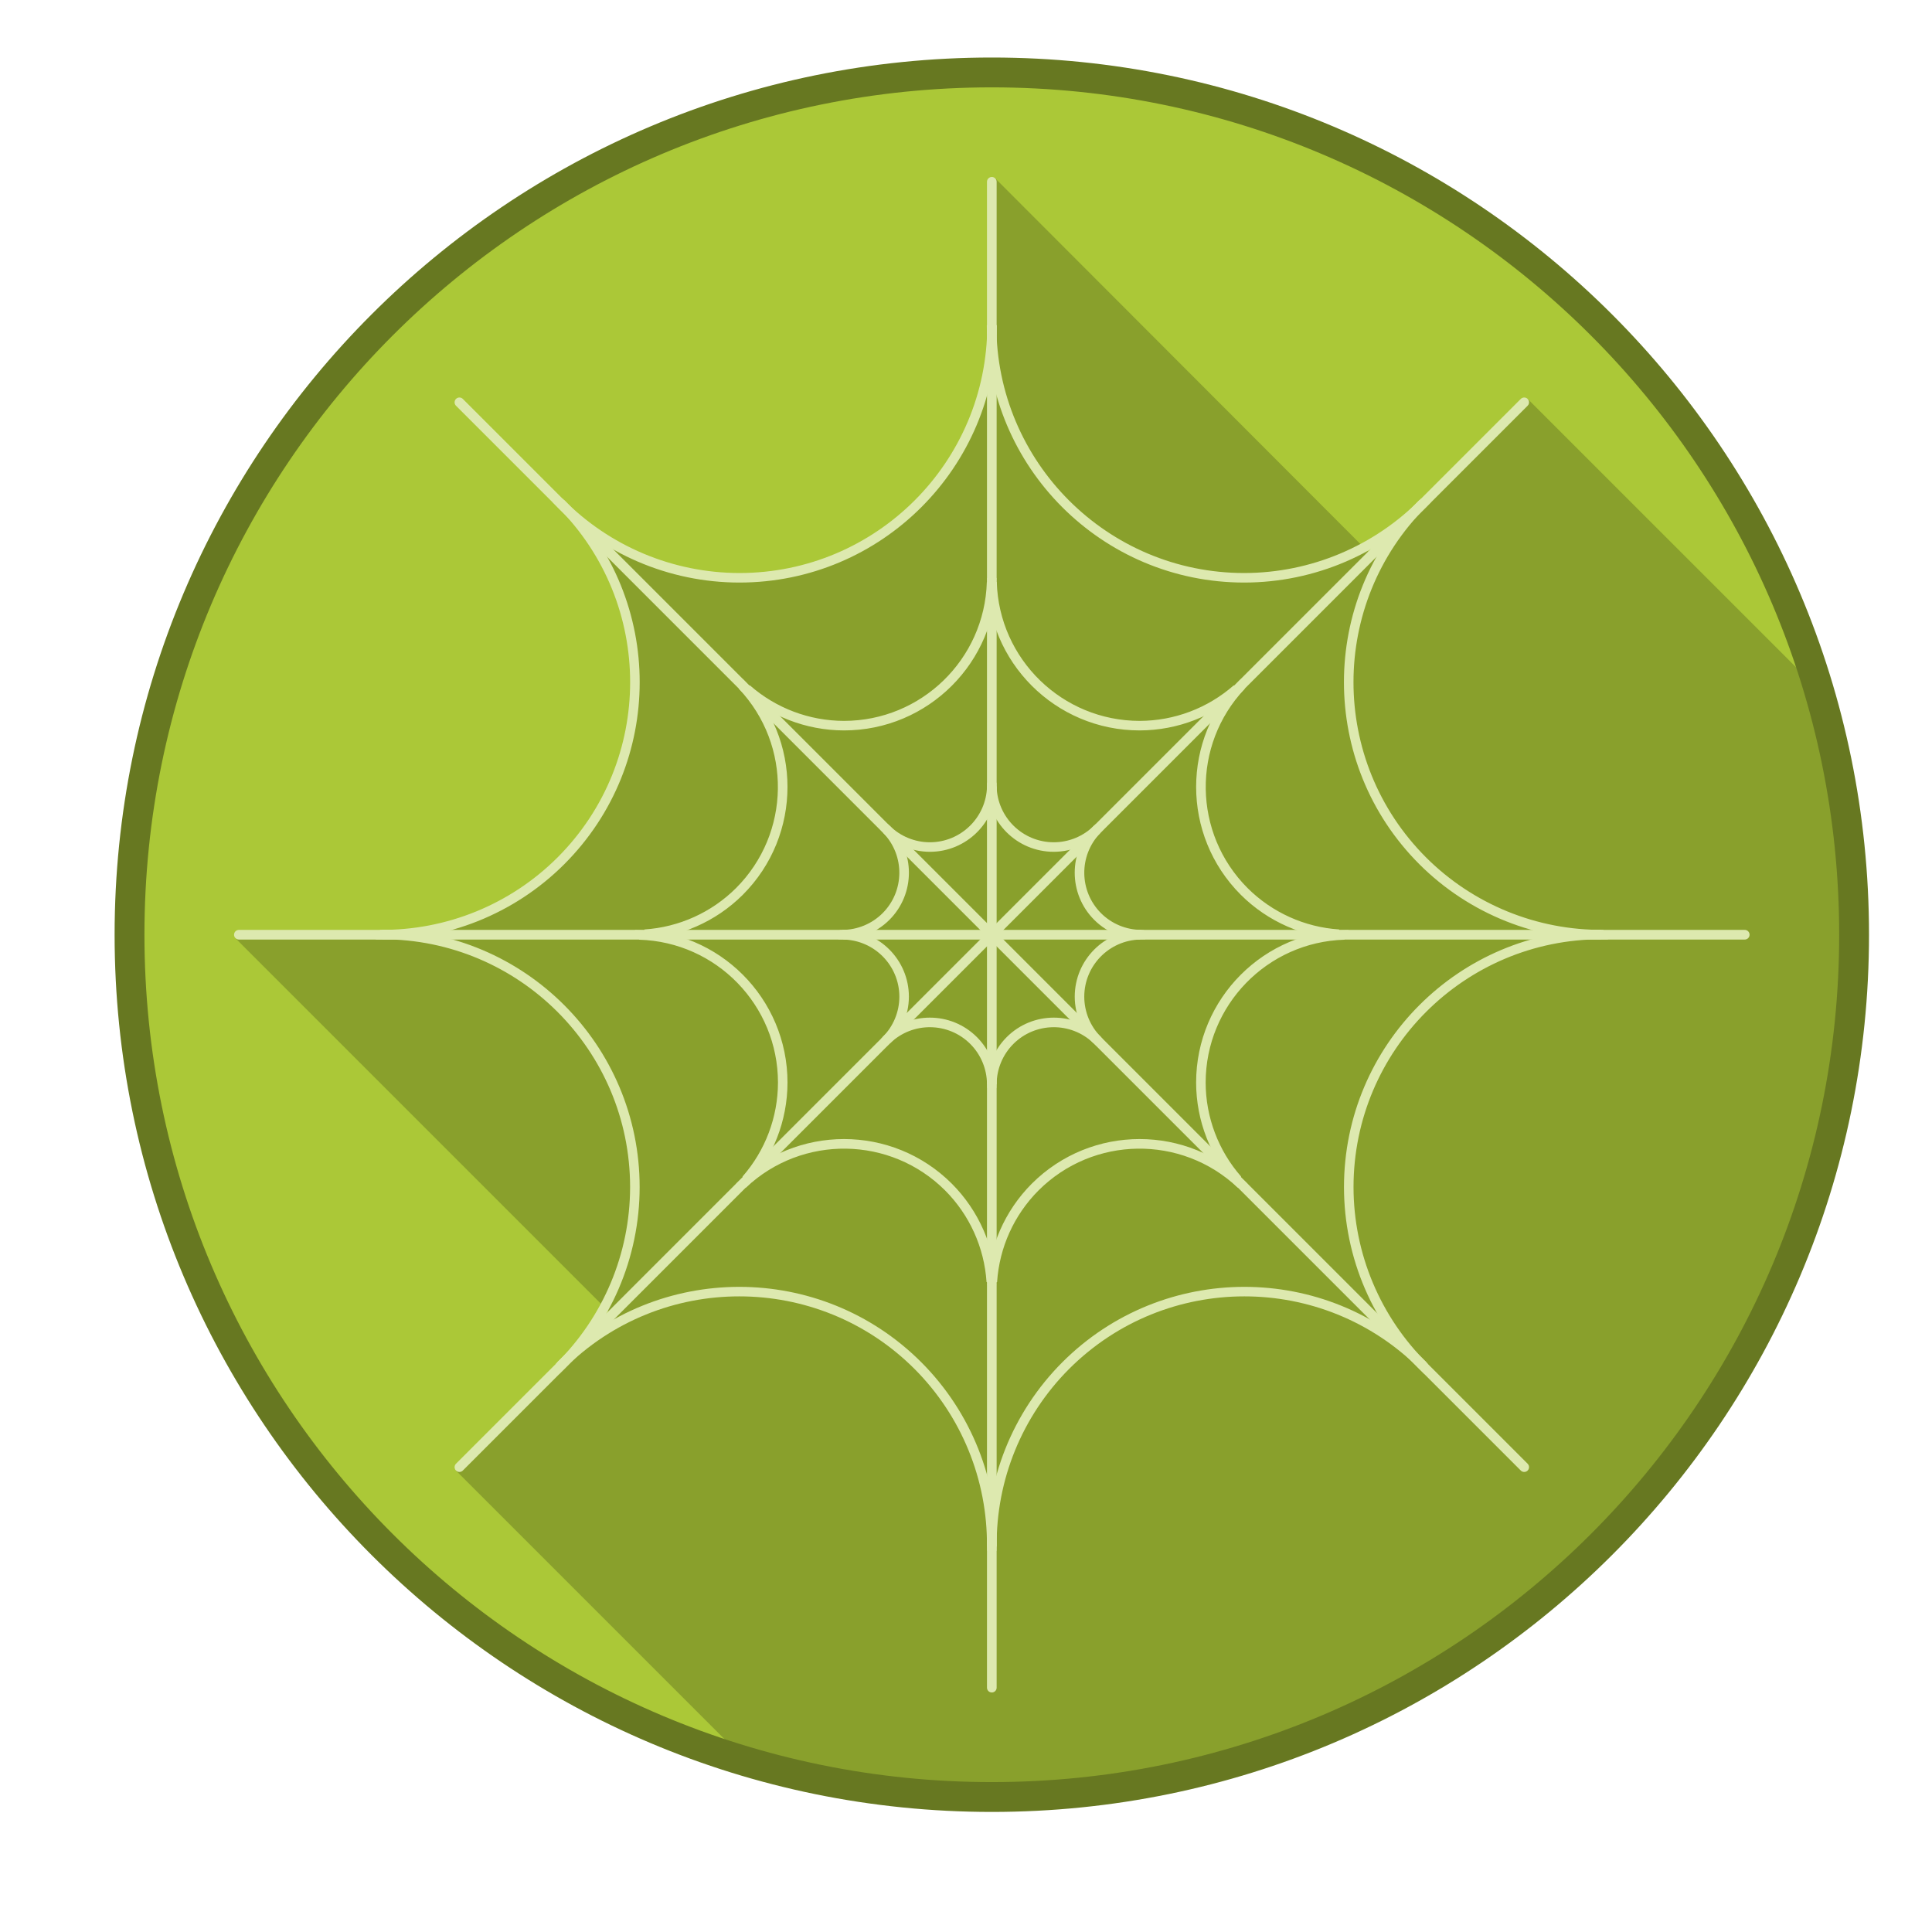
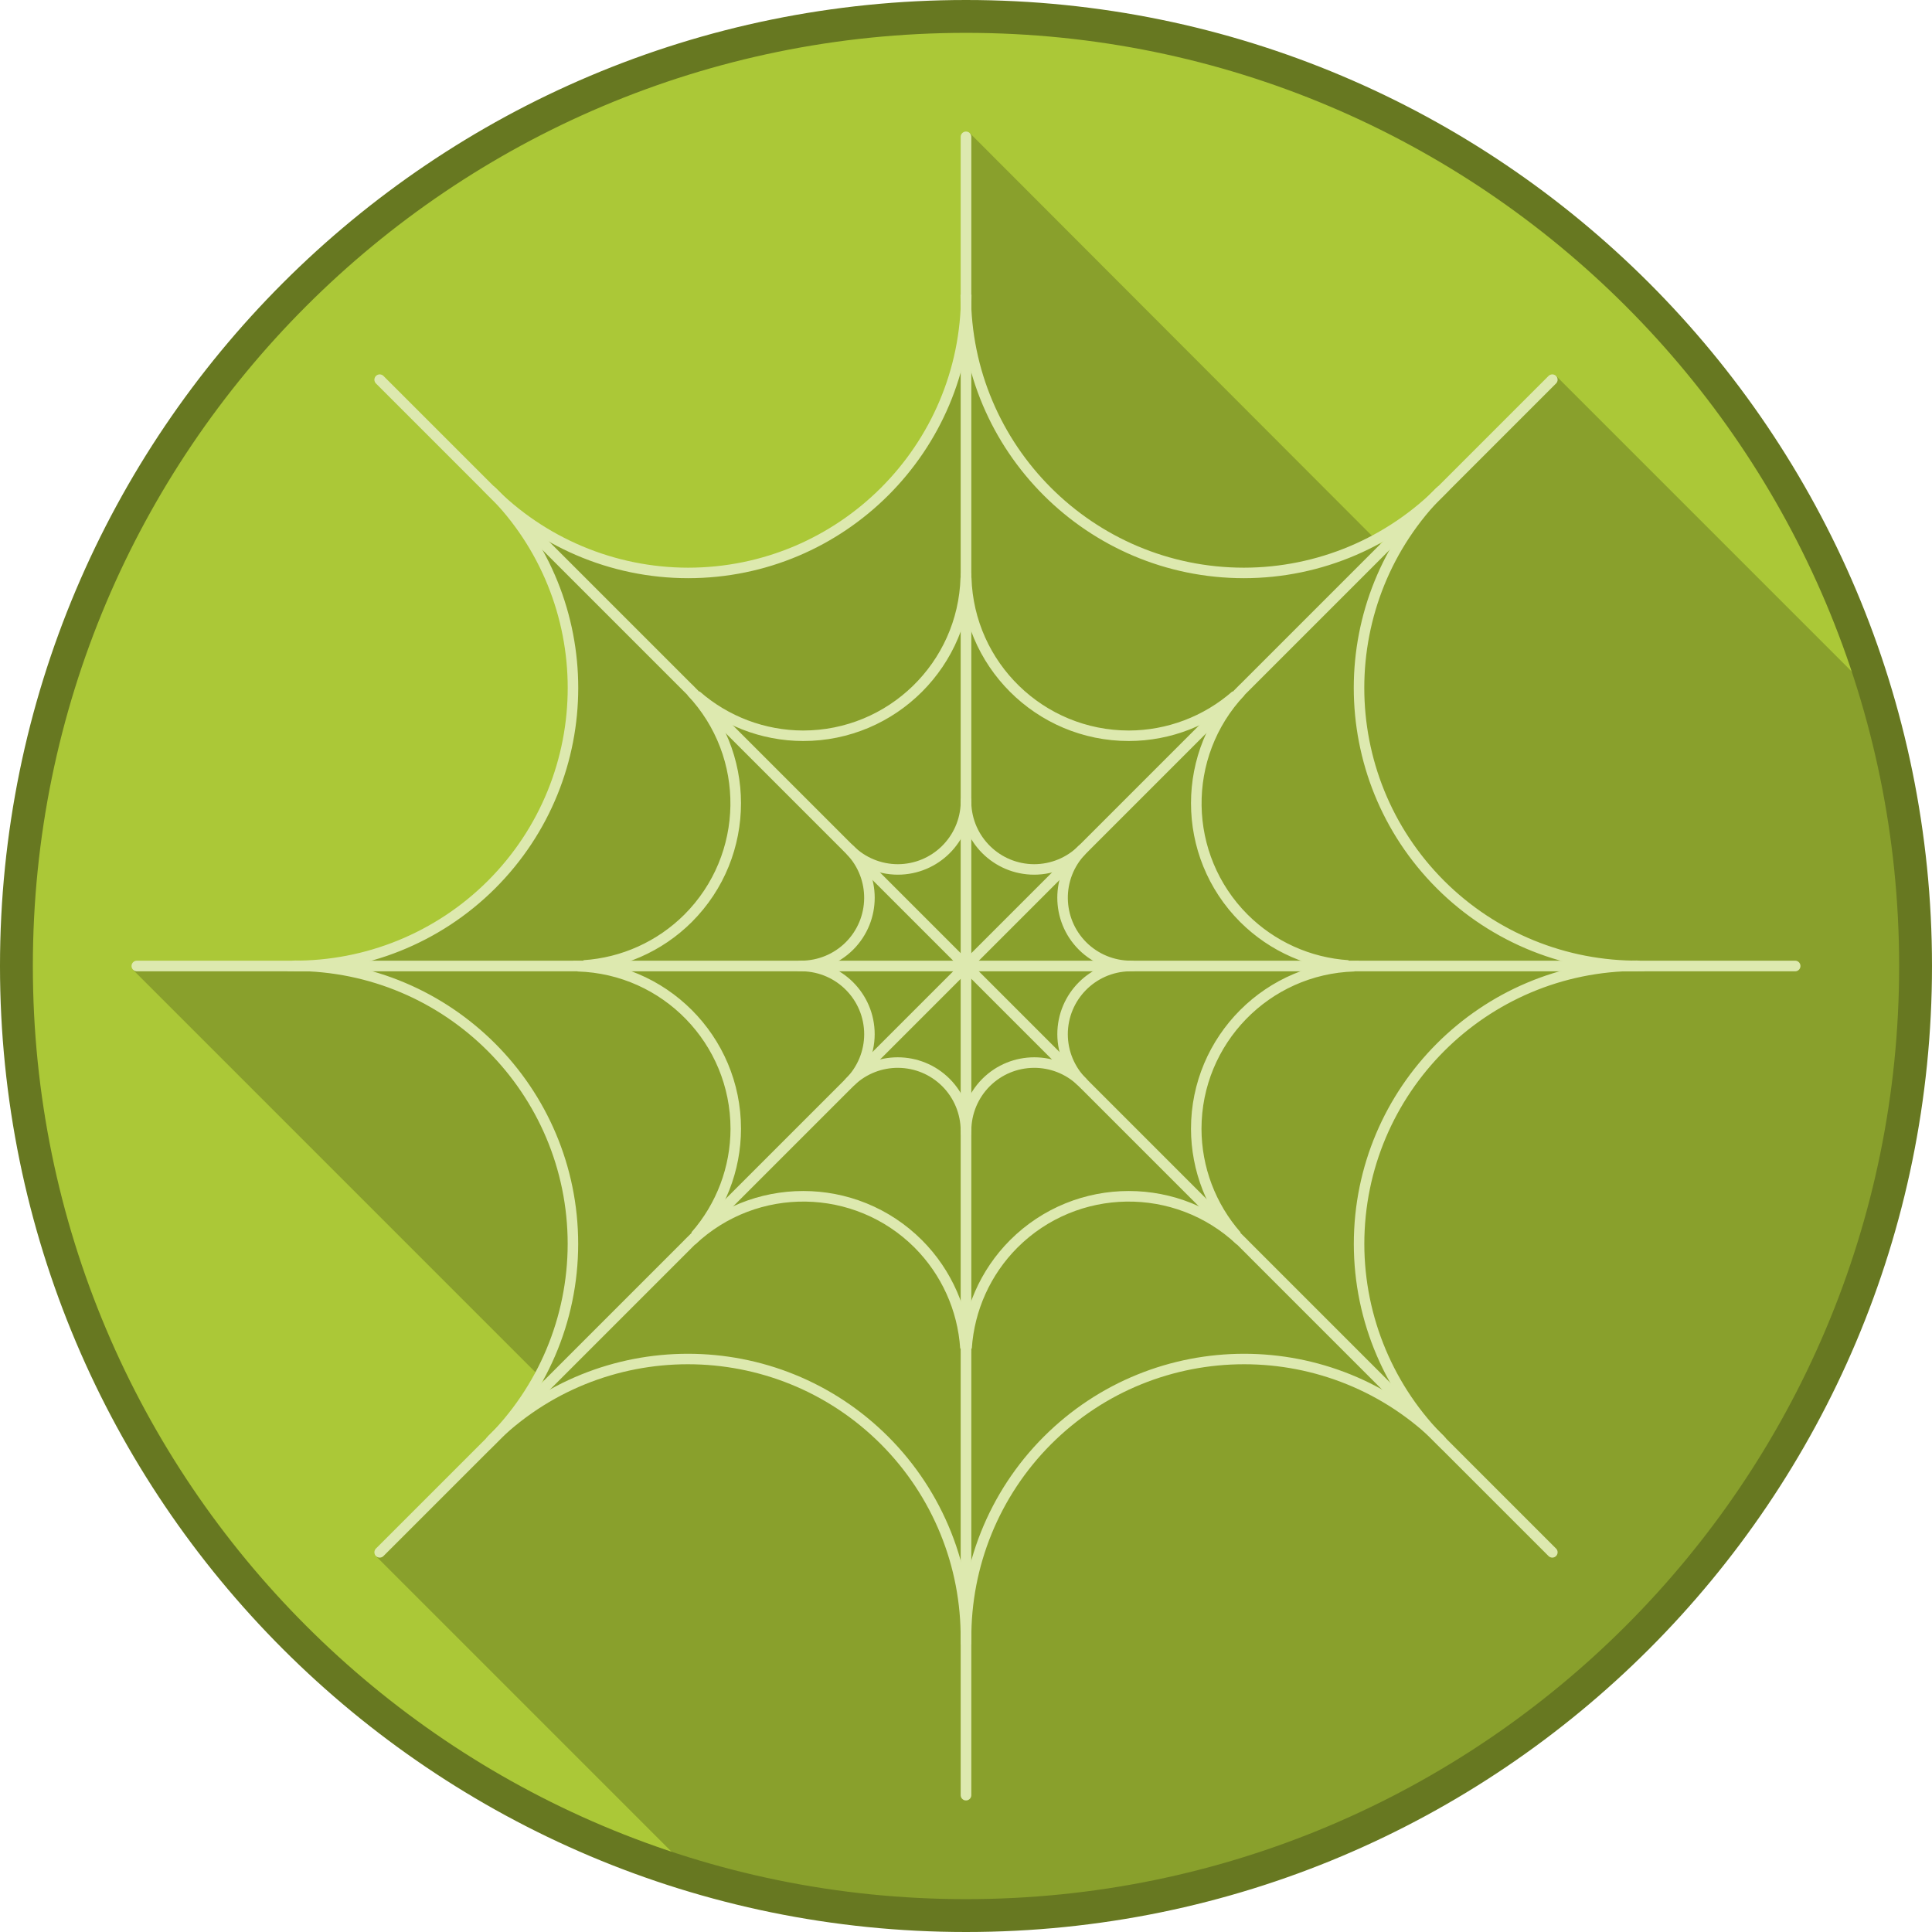
- <svg xmlns="http://www.w3.org/2000/svg" width="1000" height="1000" viewBox="0 0 264.583 264.583" version="1.1" id="svg8">
+ <svg xmlns="http://www.w3.org/2000/svg" height="908.077" id="svg8" version="1.1" viewBox="0 0 240.262 240.262" width="908.077">
  <defs id="defs2" />
-   <g id="layer1" transform="translate(0,-32.41665)">
+   <g id="layer1" transform="translate(-15.69531,-40.29419)">
    <g id="g7075" transform="translate(42.10599,42.80822)">
-       <path id="path1096" d="M 207.785,87.054 A 118.088,118.088 0 0 1 124.284,231.681 118.088,118.088 0 0 1 -20.344,148.18 118.088,118.088 0 0 1 63.157,3.553 118.088,118.088 0 0 1 207.785,87.054 Z" style="opacity:1;fill:#abc837;fill-opacity:1;stroke:#333333;stroke-width:0;stroke-linecap:butt;stroke-linejoin:miter;stroke-miterlimit:4;stroke-dasharray:none;stroke-dashoffset:0;stroke-opacity:1" />
+       <path style="opacity:1;fill:#abc837;fill-opacity:1;stroke:#333333;stroke-width:0;stroke-linecap:butt;stroke-linejoin:miter;stroke-miterlimit:4;stroke-dasharray:none;stroke-dashoffset:0;stroke-opacity:1" d="M 207.785,87.054 A 118.088,118.088 0 0 1 124.284,231.681 118.088,118.088 0 0 1 -20.344,148.18 118.088,118.088 0 0 1 63.157,3.553 118.088,118.088 0 0 1 207.785,87.054 Z" id="path1096" />
      <path style="fill:#89a02c;stroke:none;stroke-width:0.265px;stroke-linecap:butt;stroke-linejoin:miter;stroke-opacity:1" d="m 94.146,13.99 -0.319,15.741 -0.462,9.464 -1.729,7.733 -3.578,6.348 -7.156,7.965 -7.618,4.616 -9.579,2.77 -8.194,-0.232 -8.079,-1.846 -5.886,-2.423 h -2.193 l 3.349,6.58 1.729,6.809 0.347,7.733 -1.153,7.733 -3.693,7.962 -5.425,6.927 -6.348,4.731 -10.005,4.777 -28.061,0.678 51.262,51.262 -21.005,21.698 39.607,39.607 a 118.088,118.088 0 0 0 64.327,1.061 118.088,118.088 0 0 0 44.996,-23.494 l 7.809,-7.143 A 118.088,118.088 0 0 0 207.784,87.055 118.088,118.088 0 0 0 206.838,83.966 L 167.088,44.217 145.711,65.627 Z" id="path1261" />
-       <path id="path1098" d="M 93.72,-2.514 A 120.131,120.131 0 0 0 -26.411,117.617 120.131,120.131 0 0 0 93.72,237.748 120.131,120.131 0 0 0 213.851,117.617 120.131,120.131 0 0 0 93.72,-2.514 Z m 0,4.086 A 116.045,116.045 0 0 1 209.765,117.617 116.045,116.045 0 0 1 93.72,233.662 116.045,116.045 0 0 1 -22.325,117.617 116.045,116.045 0 0 1 93.72,1.572 Z" style="opacity:1;fill:#677821;fill-opacity:1;stroke:#333333;stroke-width:0;stroke-linecap:butt;stroke-linejoin:miter;stroke-miterlimit:4;stroke-dasharray:none;stroke-dashoffset:0;stroke-opacity:1" />
+       <path style="opacity:1;fill:#677821;fill-opacity:1;stroke:#333333;stroke-width:0;stroke-linecap:butt;stroke-linejoin:miter;stroke-miterlimit:4;stroke-dasharray:none;stroke-dashoffset:0;stroke-opacity:1" d="M 93.72,-2.514 A 120.131,120.131 0 0 0 -26.411,117.617 120.131,120.131 0 0 0 93.72,237.748 120.131,120.131 0 0 0 213.851,117.617 120.131,120.131 0 0 0 93.72,-2.514 Z m 0,4.086 A 116.045,116.045 0 0 1 209.765,117.617 116.045,116.045 0 0 1 93.72,233.662 116.045,116.045 0 0 1 -22.325,117.617 116.045,116.045 0 0 1 93.72,1.572 Z" id="path1098" />
      <path style="opacity:1;fill:#dde9af;fill-opacity:1;stroke:none;stroke-width:0.265;stroke-linecap:round;stroke-linejoin:round;stroke-miterlimit:4;stroke-dasharray:none;stroke-dashoffset:0;stroke-opacity:1" d="M 93.036,34.133 A 35.256,35.256 0 0 0 128.292,69.389 35.256,35.256 0 0 0 153.847,58.397 l -1.344,-0.462 -0.03,-0.013 A 33.95,33.95 0 0 1 128.293,68.083 33.95,33.95 0 0 1 94.343,34.133 Z m 0.039,34.613 a 20.892,20.892 0 0 0 20.892,20.892 20.892,20.892 0 0 0 14.131,-5.539 l -1.232,-0.615 -0.025,-0.01 a 19.587,19.587 0 0 1 -12.874,4.858 19.587,19.587 0 0 1 -19.566,-19.008 z m 0.005,28.033 a 9.14,9.14 0 0 0 -0.015,0.342 9.14,9.14 0 0 0 9.14,9.14 9.14,9.14 0 0 0 6.817,-3.068 l -1.296,-0.52 a 7.835,7.835 0 0 1 -5.521,2.283 7.835,7.835 0 0 1 -7.827,-7.654 z" id="path1116" />
-       <path id="path1218" d="M 94.404,34.133 A 35.256,35.256 0 0 1 59.149,69.389 35.256,35.256 0 0 1 33.594,58.397 l 1.344,-0.462 0.03,-0.013 A 33.95,33.95 0 0 0 59.148,68.083 33.95,33.95 0 0 0 93.098,34.133 Z M 94.365,68.746 A 20.892,20.892 0 0 1 73.472,89.638 20.892,20.892 0 0 1 59.341,84.099 l 1.232,-0.615 0.025,-0.01 a 19.587,19.587 0 0 0 12.874,4.858 19.587,19.587 0 0 0 19.566,-19.008 z m -0.005,28.033 a 9.14,9.14 0 0 1 0.015,0.342 9.14,9.14 0 0 1 -9.14,9.14 9.14,9.14 0 0 1 -6.817,-3.068 l 1.296,-0.52 a 7.835,7.835 0 0 0 5.521,2.283 7.835,7.835 0 0 0 7.827,-7.654 z" style="opacity:1;fill:#dde9af;fill-opacity:1;stroke:none;stroke-width:0.265;stroke-linecap:round;stroke-linejoin:round;stroke-miterlimit:4;stroke-dasharray:none;stroke-dashoffset:0;stroke-opacity:1" />
-       <path id="path1166" d="m 152.269,58.101 a 35.256,35.256 0 0 0 0,49.859 35.256,35.256 0 0 0 25.842,10.297 l -0.624,-1.277 -0.01,-0.03 a 33.95,33.95 0 0 1 -24.282,-9.913 33.95,33.95 0 0 1 0,-48.013 z m -24.448,24.502 a 20.892,20.892 0 0 0 0,29.546 20.892,20.892 0 0 0 13.909,6.076 l -0.436,-1.306 -0.01,-0.025 a 19.587,19.587 0 0 1 -12.539,-5.668 19.587,19.587 0 0 1 -0.395,-27.276 z m -19.819,19.826 a 9.14,9.14 0 0 0 -0.251,0.232 9.14,9.14 0 0 0 0,12.926 9.14,9.14 0 0 0 6.99,2.651 l -0.548,-1.284 a 7.835,7.835 0 0 1 -5.518,-2.29 7.835,7.835 0 0 1 -0.123,-10.946 z" style="opacity:1;fill:#dde9af;fill-opacity:1;stroke:none;stroke-width:0.265;stroke-linecap:round;stroke-linejoin:round;stroke-miterlimit:4;stroke-dasharray:none;stroke-dashoffset:0;stroke-opacity:1" />
+       <path style="opacity:1;fill:#dde9af;fill-opacity:1;stroke:none;stroke-width:0.265;stroke-linecap:round;stroke-linejoin:round;stroke-miterlimit:4;stroke-dasharray:none;stroke-dashoffset:0;stroke-opacity:1" d="M 94.404,34.133 A 35.256,35.256 0 0 1 59.149,69.389 35.256,35.256 0 0 1 33.594,58.397 l 1.344,-0.462 0.03,-0.013 A 33.95,33.95 0 0 0 59.148,68.083 33.95,33.95 0 0 0 93.098,34.133 Z M 94.365,68.746 A 20.892,20.892 0 0 1 73.472,89.638 20.892,20.892 0 0 1 59.341,84.099 l 1.232,-0.615 0.025,-0.01 a 19.587,19.587 0 0 0 12.874,4.858 19.587,19.587 0 0 0 19.566,-19.008 z m -0.005,28.033 a 9.14,9.14 0 0 1 0.015,0.342 9.14,9.14 0 0 1 -9.14,9.14 9.14,9.14 0 0 1 -6.817,-3.068 l 1.296,-0.52 a 7.835,7.835 0 0 0 5.521,2.283 7.835,7.835 0 0 0 7.827,-7.654 z" id="path1218" />
+       <path style="opacity:1;fill:#dde9af;fill-opacity:1;stroke:none;stroke-width:0.265;stroke-linecap:round;stroke-linejoin:round;stroke-miterlimit:4;stroke-dasharray:none;stroke-dashoffset:0;stroke-opacity:1" d="m 152.269,58.101 a 35.256,35.256 0 0 0 0,49.859 35.256,35.256 0 0 0 25.842,10.297 l -0.624,-1.277 -0.01,-0.03 a 33.95,33.95 0 0 1 -24.282,-9.913 33.95,33.95 0 0 1 0,-48.013 z m -24.448,24.502 a 20.892,20.892 0 0 0 0,29.546 20.892,20.892 0 0 0 13.909,6.076 l -0.436,-1.306 -0.01,-0.025 a 19.587,19.587 0 0 1 -12.539,-5.668 19.587,19.587 0 0 1 -0.395,-27.276 z m -19.819,19.826 a 9.14,9.14 0 0 0 -0.251,0.232 9.14,9.14 0 0 0 0,12.926 9.14,9.14 0 0 0 6.99,2.651 l -0.548,-1.284 a 7.835,7.835 0 0 1 -5.518,-2.29 7.835,7.835 0 0 1 -0.123,-10.946 z" id="path1166" />
      <path style="opacity:1;fill:#dde9af;fill-opacity:1;stroke:none;stroke-width:0.265;stroke-linecap:round;stroke-linejoin:round;stroke-miterlimit:4;stroke-dasharray:none;stroke-dashoffset:0;stroke-opacity:1" d="m 35.172,58.101 a 35.256,35.256 0 0 1 0,49.859 35.256,35.256 0 0 1 -25.842,10.297 l 0.624,-1.277 0.01,-0.03 a 33.95,33.95 0 0 0 24.282,-9.913 33.95,33.95 0 0 0 0,-48.013 z m 24.448,24.502 a 20.892,20.892 0 0 1 0,29.546 20.892,20.892 0 0 1 -13.909,6.076 l 0.436,-1.306 0.01,-0.025 a 19.587,19.587 0 0 0 12.539,-5.668 19.587,19.587 0 0 0 0.395,-27.276 z m 19.819,19.826 a 9.14,9.14 0 0 1 0.251,0.232 9.14,9.14 0 0 1 0,12.926 9.14,9.14 0 0 1 -6.99,2.651 l 0.548,-1.284 a 7.835,7.835 0 0 0 5.518,-2.29 7.835,7.835 0 0 0 0.122,-10.946 z" id="path1202" />
      <path style="opacity:1;fill:#dde9af;fill-opacity:1;stroke:none;stroke-width:0.265;stroke-linecap:round;stroke-linejoin:round;stroke-miterlimit:4;stroke-dasharray:none;stroke-dashoffset:0;stroke-opacity:1" d="m 177.205,116.933 a 35.256,35.256 0 0 0 -35.256,35.256 35.256,35.256 0 0 0 10.992,25.554 l 0.461,-1.344 0.015,-0.03 a 33.95,33.95 0 0 1 -10.161,-24.18 33.95,33.95 0 0 1 33.95,-33.95 z m -34.613,0.04 a 20.892,20.892 0 0 0 -20.892,20.892 20.892,20.892 0 0 0 5.539,14.131 l 0.615,-1.232 0.01,-0.025 a 19.587,19.587 0 0 1 -4.858,-12.874 19.587,19.587 0 0 1 19.008,-19.566 z m -28.033,0.005 a 9.14,9.14 0 0 0 -0.342,-0.015 9.14,9.14 0 0 0 -9.14,9.14 9.14,9.14 0 0 0 3.068,6.817 l 0.52,-1.296 a 7.835,7.835 0 0 1 -2.283,-5.521 7.835,7.835 0 0 1 7.654,-7.827 z" id="path1172" />
-       <path id="path1196" d="m 10.236,116.933 a 35.256,35.256 0 0 1 35.256,35.256 35.256,35.256 0 0 1 -10.992,25.554 l -0.461,-1.344 -0.015,-0.03 a 33.95,33.95 0 0 0 10.161,-24.18 33.95,33.95 0 0 0 -33.95,-33.95 z m 34.613,0.04 a 20.892,20.892 0 0 1 20.892,20.892 20.892,20.892 0 0 1 -5.539,14.131 l -0.615,-1.232 -0.01,-0.025 A 19.587,19.587 0 0 0 64.436,137.866 19.587,19.587 0 0 0 45.429,118.299 Z m 28.033,0.005 a 9.14,9.14 0 0 1 0.342,-0.015 9.14,9.14 0 0 1 9.14,9.14 9.14,9.14 0 0 1 -3.068,6.817 l -0.52,-1.296 a 7.835,7.835 0 0 0 2.283,-5.521 7.835,7.835 0 0 0 -7.654,-7.827 z" style="opacity:1;fill:#dde9af;fill-opacity:1;stroke:none;stroke-width:0.265;stroke-linecap:round;stroke-linejoin:round;stroke-miterlimit:4;stroke-dasharray:none;stroke-dashoffset:0;stroke-opacity:1" />
-       <path id="path1178" d="m 153.236,176.166 a 35.256,35.256 0 0 0 -49.859,0 35.256,35.256 0 0 0 -10.297,25.842 l 1.277,-0.624 0.03,-0.015 a 33.95,33.95 0 0 1 9.913,-24.282 33.95,33.95 0 0 1 48.013,0 z m -24.502,-24.448 a 20.892,20.892 0 0 0 -29.546,0 20.892,20.892 0 0 0 -6.076,13.909 l 1.306,-0.436 0.025,-0.01 a 19.587,19.587 0 0 1 5.668,-12.539 19.587,19.587 0 0 1 27.276,-0.395 z m -19.826,-19.819 a 9.14,9.14 0 0 0 -0.232,-0.251 9.14,9.14 0 0 0 -12.926,0 9.14,9.14 0 0 0 -2.651,6.99 l 1.284,-0.548 a 7.835,7.835 0 0 1 2.29,-5.518 7.835,7.835 0 0 1 10.946,-0.122 z" style="opacity:1;fill:#dde9af;fill-opacity:1;stroke:none;stroke-width:0.265;stroke-linecap:round;stroke-linejoin:round;stroke-miterlimit:4;stroke-dasharray:none;stroke-dashoffset:0;stroke-opacity:1" />
+       <path style="opacity:1;fill:#dde9af;fill-opacity:1;stroke:none;stroke-width:0.265;stroke-linecap:round;stroke-linejoin:round;stroke-miterlimit:4;stroke-dasharray:none;stroke-dashoffset:0;stroke-opacity:1" d="m 10.236,116.933 a 35.256,35.256 0 0 1 35.256,35.256 35.256,35.256 0 0 1 -10.992,25.554 l -0.461,-1.344 -0.015,-0.03 a 33.95,33.95 0 0 0 10.161,-24.18 33.95,33.95 0 0 0 -33.95,-33.95 z m 34.613,0.04 a 20.892,20.892 0 0 1 20.892,20.892 20.892,20.892 0 0 1 -5.539,14.131 l -0.615,-1.232 -0.01,-0.025 A 19.587,19.587 0 0 0 64.436,137.866 19.587,19.587 0 0 0 45.429,118.299 Z m 28.033,0.005 a 9.14,9.14 0 0 1 0.342,-0.015 9.14,9.14 0 0 1 9.14,9.14 9.14,9.14 0 0 1 -3.068,6.817 l -0.52,-1.296 a 7.835,7.835 0 0 0 2.283,-5.521 7.835,7.835 0 0 0 -7.654,-7.827 z" id="path1196" />
+       <path style="opacity:1;fill:#dde9af;fill-opacity:1;stroke:none;stroke-width:0.265;stroke-linecap:round;stroke-linejoin:round;stroke-miterlimit:4;stroke-dasharray:none;stroke-dashoffset:0;stroke-opacity:1" d="m 153.236,176.166 a 35.256,35.256 0 0 0 -49.859,0 35.256,35.256 0 0 0 -10.297,25.842 l 1.277,-0.624 0.03,-0.015 a 33.95,33.95 0 0 1 9.913,-24.282 33.95,33.95 0 0 1 48.013,0 z m -24.502,-24.448 a 20.892,20.892 0 0 0 -29.546,0 20.892,20.892 0 0 0 -6.076,13.909 l 1.306,-0.436 0.025,-0.01 a 19.587,19.587 0 0 1 5.668,-12.539 19.587,19.587 0 0 1 27.276,-0.395 z m -19.826,-19.819 a 9.14,9.14 0 0 0 -0.232,-0.251 9.14,9.14 0 0 0 -12.926,0 9.14,9.14 0 0 0 -2.651,6.99 l 1.284,-0.548 a 7.835,7.835 0 0 1 2.29,-5.518 7.835,7.835 0 0 1 10.946,-0.122 z" id="path1178" />
      <path style="opacity:1;fill:#dde9af;fill-opacity:1;stroke:none;stroke-width:0.265;stroke-linecap:round;stroke-linejoin:round;stroke-miterlimit:4;stroke-dasharray:none;stroke-dashoffset:0;stroke-opacity:1" d="m 34.205,176.166 a 35.256,35.256 0 0 1 49.859,0 35.256,35.256 0 0 1 10.297,25.842 l -1.277,-0.624 -0.03,-0.015 a 33.95,33.95 0 0 0 -9.913,-24.282 33.95,33.95 0 0 0 -48.013,0 z m 24.502,-24.448 a 20.892,20.892 0 0 1 29.546,0 20.892,20.892 0 0 1 6.076,13.909 l -1.306,-0.436 -0.025,-0.01 a 19.587,19.587 0 0 0 -5.668,-12.539 19.587,19.587 0 0 0 -27.276,-0.395 z m 19.826,-19.819 a 9.14,9.14 0 0 1 0.232,-0.251 9.14,9.14 0 0 1 12.926,0 9.14,9.14 0 0 1 2.651,6.99 l -1.284,-0.548 a 7.835,7.835 0 0 0 -2.29,-5.518 7.835,7.835 0 0 0 -10.946,-0.122 z" id="path1190" />
      <path style="fill:#89a02c;fill-opacity:1;stroke:#dde9af;stroke-width:1.323;stroke-linecap:round;stroke-linejoin:round;stroke-miterlimit:4;stroke-dasharray:none;stroke-opacity:1" d="M 93.72,14.506 V 220.728 Z" id="path1108" />
-       <path id="path1110" d="M 196.832,117.617 H -9.391 Z" style="fill:#89a02c;fill-opacity:1;stroke:#dde9af;stroke-width:1.323;stroke-linecap:round;stroke-linejoin:round;stroke-miterlimit:4;stroke-dasharray:none;stroke-opacity:1" />
-       <path id="path1114" d="M 20.81,190.528 166.631,44.706 Z" style="fill:#89a02c;fill-opacity:1;stroke:#dde9af;stroke-width:1.323;stroke-linecap:round;stroke-linejoin:round;stroke-miterlimit:4;stroke-dasharray:none;stroke-opacity:1" />
+       <path style="fill:#89a02c;fill-opacity:1;stroke:#dde9af;stroke-width:1.323;stroke-linecap:round;stroke-linejoin:round;stroke-miterlimit:4;stroke-dasharray:none;stroke-opacity:1" d="M 196.832,117.617 H -9.391 Z" id="path1110" />
+       <path style="fill:#89a02c;fill-opacity:1;stroke:#dde9af;stroke-width:1.323;stroke-linecap:round;stroke-linejoin:round;stroke-miterlimit:4;stroke-dasharray:none;stroke-opacity:1" d="M 20.81,190.528 166.631,44.706 Z" id="path1114" />
      <path style="fill:#89a02c;fill-opacity:1;stroke:#dde9af;stroke-width:1.323;stroke-linecap:round;stroke-linejoin:round;stroke-miterlimit:4;stroke-dasharray:none;stroke-opacity:1" d="M 166.631,190.528 20.81,44.706 Z" id="path1112" />
    </g>
  </g>
</svg>
